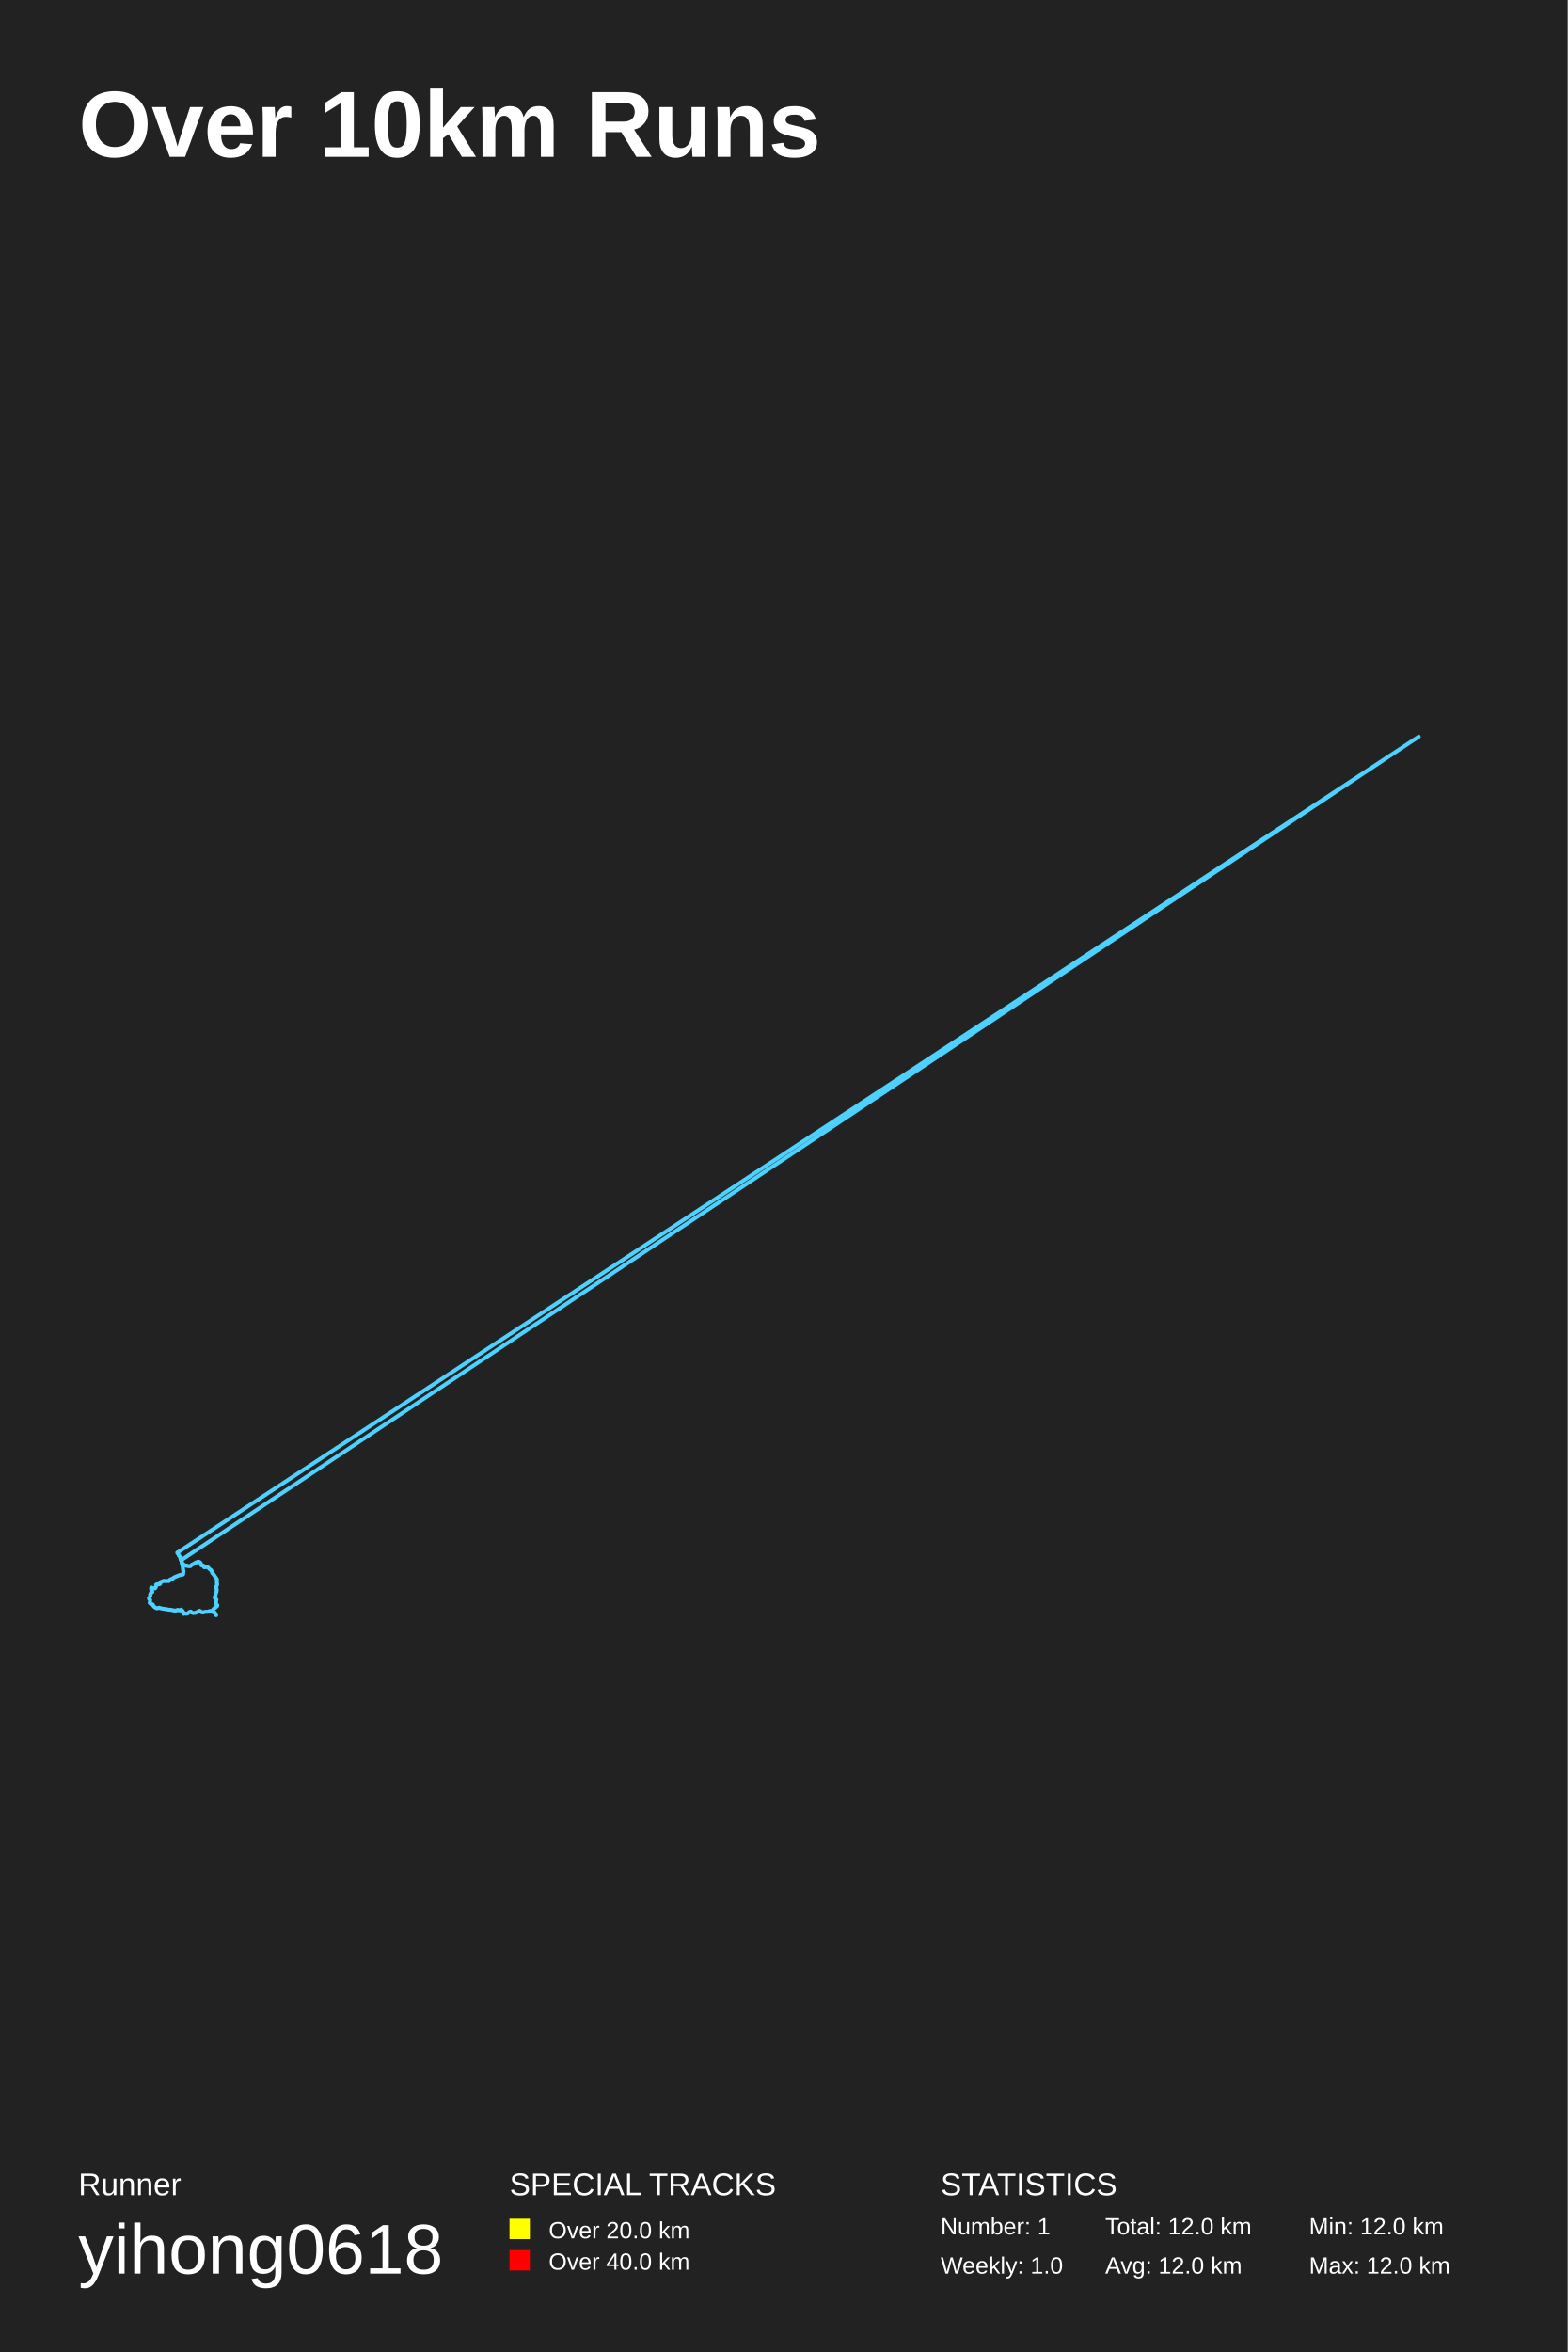
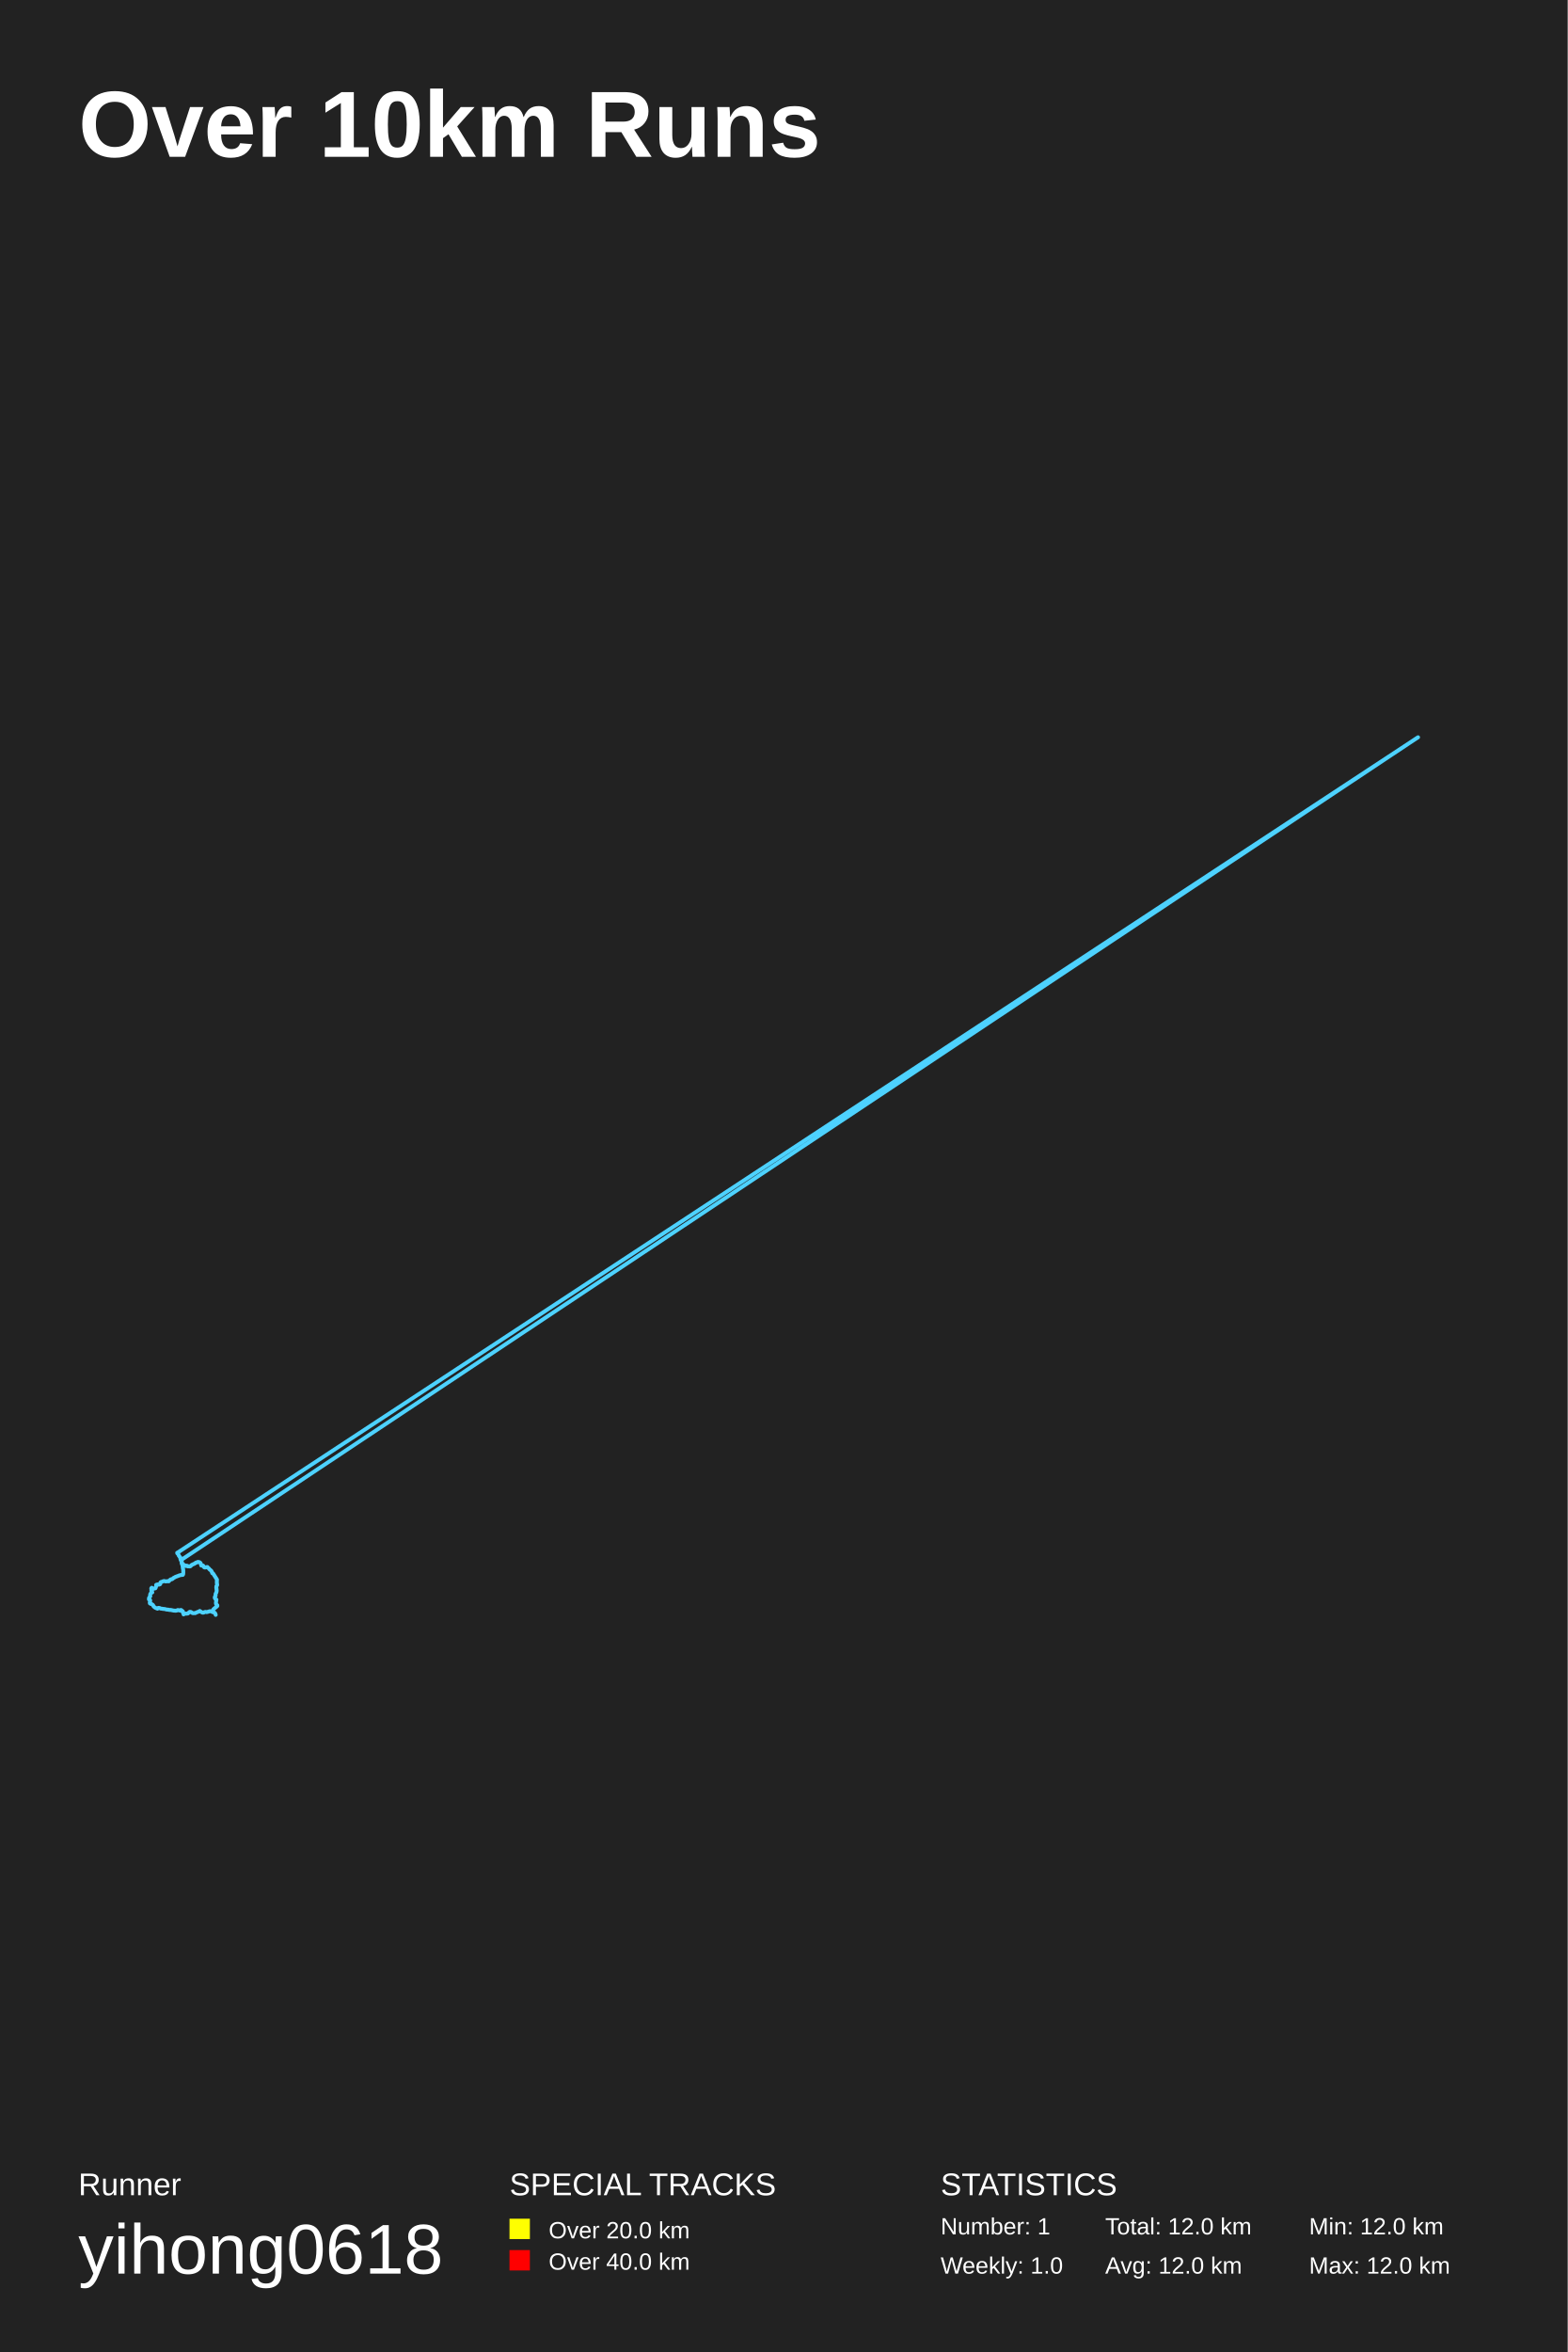
<svg xmlns="http://www.w3.org/2000/svg" baseProfile="full" height="300mm" version="1.1" viewBox="0,0,200,300" width="200mm">
  <defs />
  <rect fill="#222222" height="300" width="200" x="0" y="0" />
  <text fill="#FFFFFF" style="font-size:12px; font-family:Arial; font-weight:bold;" x="10" y="20">Over 10km Runs</text>
  <text fill="#FFFFFF" style="font-size:4px; font-family:Arial" x="10" y="280">Runner</text>
  <text fill="#FFFFFF" style="font-size:9px; font-family:Arial" x="10" y="290">yihong0618</text>
  <text fill="#FFFFFF" style="font-size:4px; font-family:Arial" x="65" y="280">SPECIAL TRACKS</text>
  <rect fill="yellow" height="2.6" width="2.6" x="65" y="283" />
  <text fill="#FFFFFF" style="font-size:3px; font-family:Arial" x="70" y="285.5">Over 20.0 km</text>
  <rect fill="red" height="2.6" width="2.6" x="65" y="287" />
  <text fill="#FFFFFF" style="font-size:3px; font-family:Arial" x="70" y="289.5">Over 40.0 km</text>
  <text fill="#FFFFFF" style="font-size:4px; font-family:Arial" x="120" y="280">STATISTICS</text>
  <text fill="#FFFFFF" style="font-size:3px; font-family:Arial" x="120" y="285">Number: 1</text>
  <text fill="#FFFFFF" style="font-size:3px; font-family:Arial" x="120" y="290">Weekly: 1.0</text>
  <text fill="#FFFFFF" style="font-size:3px; font-family:Arial" x="141" y="285">Total: 12.0 km</text>
  <text fill="#FFFFFF" style="font-size:3px; font-family:Arial" x="141" y="290">Avg: 12.0 km</text>
  <text fill="#FFFFFF" style="font-size:3px; font-family:Arial" x="167" y="285">Min: 12.0 km</text>
  <text fill="#FFFFFF" style="font-size:3px; font-family:Arial" x="167" y="290">Max: 12.0 km</text>
-   <polyline fill="none" opacity="1" points="27.214,205.66 27.124,205.534 27.134,205.434 27.153,205.365 27.2,205.276 27.262,205.213 27.338,205.16 27.376,205.102 27.471,205.049 27.566,204.975 27.656,204.886 27.713,204.828 27.723,204.744 27.68,204.67 27.585,204.617 27.561,204.517 27.538,204.401 27.566,204.322 27.576,204.249 27.571,204.133 27.618,204.027 27.519,203.959 27.476,203.922 27.447,203.875 27.381,203.78 27.424,203.616 27.471,203.553 27.504,203.443 27.504,203.337 27.533,203.211 27.609,203.111 27.618,203.011 27.633,202.905 27.656,202.805 27.618,202.721 27.628,202.631 27.599,202.568 27.595,202.479 27.59,202.358 27.666,202.226 27.699,202.126 27.699,202.041 27.661,201.936 27.675,201.815 27.661,201.699 27.671,201.567 27.671,201.425 27.656,201.415 27.157,200.682 27.081,200.656 27.072,200.582 27.034,200.503 27.02,200.445 27.001,200.429 26.982,200.361 26.939,200.308 26.906,200.256 26.83,200.235 26.787,200.182 26.744,200.156 26.701,200.092 26.635,200.034 26.535,199.95 26.488,199.871 26.435,199.85 26.369,199.861 26.279,199.882 26.203,199.903 26.112,199.919 26.022,199.887 25.998,199.803 25.96,199.734 25.922,199.676 25.841,199.66 25.742,199.692 25.699,199.639 25.699,199.629 25.718,199.613 25.713,199.624 25.699,199.624 25.699,199.634 25.67,199.629 25.685,199.634 25.68,199.65 25.685,199.639 25.685,199.634 25.699,199.608 25.699,199.602 25.628,199.508 25.618,199.45 25.604,199.381 25.566,199.329 25.547,199.313 25.509,199.281 25.447,199.244 25.395,199.213 25.343,199.228 25.295,199.192 25.257,199.213 25.257,199.192 25.181,199.239 25.129,199.255 25.077,199.292 25.029,199.276 24.977,199.307 24.934,199.339 24.848,199.371 24.825,199.418 24.777,199.45 24.734,199.455 24.682,199.487 24.644,199.492 24.563,199.544 24.492,199.576 24.407,199.629 24.354,199.703 24.278,199.771 24.188,199.771 24.141,199.75 24.06,199.766 23.989,199.76 23.941,199.755 23.965,199.734 23.965,199.734 23.984,199.745 23.955,199.75 23.913,199.739 23.865,199.697 23.813,199.676 23.775,199.708 23.699,199.708 23.656,199.655 23.575,199.692 23.518,199.65 23.456,199.576 23.414,199.523 23.361,199.497 23.347,199.502 23.333,199.487 23.295,199.418 23.243,199.365 23.19,199.381 23.2,199.381 23.19,199.365 23.171,199.334 23.181,199.265 23.205,199.197 23.195,199.144 23.133,199.102 23.114,199.055 23.091,199.002 23.053,198.949 23.043,198.886 23.01,198.786 23.005,198.738 22.962,198.58 22.905,198.528 22.882,198.454 22.81,198.412 22.801,198.359 22.768,198.275 22.72,198.206 22.677,198.148 22.668,198.096 22.639,198.091 22.635,198.106 22.644,198.106 22.644,198.112 22.63,198.101 22.644,198.096 22.639,198.096 22.658,198.101 22.687,198.038 22.692,198.027 22.692,198.054 22.616,198.027 22.63,198.043 22.62,198.043 22.62,198.059 22.625,198.048 22.63,198.048 22.63,198.043 22.63,198.038 22.635,198.038 22.639,198.038 181.0,93.96 180.91,94.019 180.815,94.077 180.815,94.077 180.815,94.077 180.815,94.077 180.724,94.135 180.629,94.193 23.105,199.007 23.138,199.113 23.181,199.176 23.167,199.265 23.19,199.344 23.195,199.455 23.233,199.523 23.281,199.608 23.304,199.718 23.3,199.834 23.323,199.924 23.342,200.082 23.347,200.203 23.38,200.303 23.395,200.408 23.38,200.551 23.366,200.661 23.38,200.735 23.347,200.819 23.209,200.872 23.057,200.877 22.967,200.904 22.858,200.93 22.758,200.967 22.63,201.03 22.53,201.067 22.425,201.099 22.354,201.135 22.273,201.172 22.178,201.225 22.093,201.278 22.079,201.314 22.05,201.336 22.05,201.33 22.022,201.357 21.984,201.399 21.917,201.409 21.822,201.415 21.751,201.451 21.665,201.509 21.623,201.536 21.594,201.594 21.547,201.673 21.447,201.667 21.39,201.646 21.299,201.662 21.209,201.683 21.114,201.689 21.043,201.662 20.972,201.636 20.881,201.636 20.81,201.683 20.763,201.683 20.701,201.725 20.625,201.746 20.558,201.768 20.487,201.799 20.444,201.873 20.421,201.957 20.44,202.015 20.397,202.052 20.359,202.063 20.33,202.078 20.283,202.084 20.202,202.105 20.126,202.084 20.04,202.078 19.95,202.105 19.912,202.136 19.931,202.173 19.931,202.242 19.926,202.3 19.903,202.331 19.903,202.368 19.888,202.415 19.865,202.463 19.831,202.542 19.77,202.605 19.675,202.584 19.603,202.621 19.556,202.626 19.494,202.684 19.432,202.663 19.418,202.631 19.371,202.61 19.366,202.605 19.328,202.568 19.314,202.563 19.375,202.51 19.371,202.5 19.356,202.526 19.328,202.542 19.271,202.584 19.333,202.695 19.299,202.842 19.347,202.953 19.432,203.058 19.366,203.121 19.257,203.169 19.185,203.29 19.152,203.427 19.19,203.532 19.105,203.669 19.024,203.785 19.01,203.927 19.076,204.012 19.162,204.08 19.143,204.143 19.152,204.222 19.114,204.333 19.1,204.47 19.195,204.507 19.28,204.57 19.39,204.612 19.504,204.675 19.561,204.817 19.637,204.907 19.755,205.012 19.898,205.102 20.05,205.144 20.154,205.097 20.316,205.06 20.444,205.123 20.582,205.149 20.739,205.186 20.891,205.207 21.01,205.223 21.095,205.213 21.176,205.276 21.295,205.276 21.414,205.276 21.499,205.313 21.632,205.328 21.76,205.318 21.879,205.344 21.974,205.371 22.098,205.397 22.226,205.418 22.354,205.428 22.492,205.423 22.62,205.355 22.706,205.334 22.81,205.376 22.943,205.413 23.043,205.355 23.124,205.302 23.167,205.407 23.314,205.486 23.342,205.618 23.357,205.75 23.418,205.845 23.456,205.834 23.608,205.771 23.77,205.834 23.927,205.797 24.055,205.713 24.179,205.592 24.331,205.555 24.435,205.644 24.54,205.723 24.706,205.734 24.877,205.739 24.967,205.687 25.086,205.644 25.214,205.571 25.347,205.56 25.466,205.45 25.547,205.502 25.666,205.576 25.765,205.666 25.884,205.66 25.974,205.666 26.055,205.613 26.188,205.576 26.321,205.581 26.45,205.597 26.564,205.555 26.673,205.513 26.749,205.492 26.853,205.481 26.982,205.539 27.115,205.581 27.186,205.608 27.286,205.623 27.381,205.676 27.471,205.787 27.485,205.929 27.58,206.018" stroke="#4DD2FF" stroke-dasharray="none" stroke-linecap="round" stroke-linejoin="round" stroke-width="0.5" />
+   <polyline fill="none" opacity="1" points="27.181,205.652 27.134,205.515 27.138,205.436 27.167,205.363 27.224,205.278 27.272,205.22 27.338,205.173 27.409,205.11 27.504,205.031 27.59,204.962 27.68,204.894 27.728,204.825 27.718,204.746 27.647,204.678 27.58,204.62 27.547,204.499 27.552,204.404 27.566,204.314 27.571,204.241 27.595,204.12 27.609,204.03 27.495,203.972 27.481,203.935 27.424,203.877 27.395,203.767 27.443,203.614 27.5,203.551 27.5,203.445 27.504,203.319 27.552,203.203 27.609,203.108 27.628,202.992 27.642,202.903 27.642,202.808 27.618,202.718 27.628,202.629 27.595,202.56 27.599,202.471 27.609,202.318 27.685,202.234 27.704,202.128 27.685,202.018 27.661,201.918 27.671,201.807 27.661,201.686 27.685,201.501 27.666,201.449 27.181,200.69 27.148,200.685 27.077,200.659 27.062,200.574 27.02,200.511 27.015,200.464 26.996,200.437 26.967,200.369 26.92,200.332 26.868,200.269 26.815,200.248 26.758,200.2 26.725,200.158 26.682,200.095 26.606,200.027 26.516,199.958 26.464,199.879 26.412,199.868 26.336,199.9 26.25,199.916 26.188,199.937 26.089,199.932 26.017,199.884 25.989,199.8 25.941,199.742 25.898,199.689 25.808,199.679 25.727,199.7 25.708,199.652 25.708,199.637 25.746,199.647 25.708,199.652 25.694,199.679 25.685,199.668 25.67,199.658 25.694,199.652 25.67,199.679 25.68,199.658 25.699,199.652 25.699,199.647 25.685,199.6 25.623,199.521 25.618,199.458 25.594,199.384 25.561,199.347 25.537,199.331 25.485,199.3 25.438,199.257 25.376,199.252 25.309,199.247 25.286,199.221 25.257,199.226 25.243,199.226 25.167,199.257 25.105,199.289 25.067,199.321 25.015,199.305 24.972,199.336 24.91,199.379 24.848,199.405 24.815,199.458 24.768,199.463 24.72,199.489 24.663,199.51 24.611,199.542 24.535,199.573 24.459,199.605 24.388,199.679 24.326,199.753 24.25,199.795 24.16,199.8 24.122,199.779 24.027,199.795 23.965,199.779 23.951,199.779 23.965,199.758 23.965,199.774 23.951,199.763 23.946,199.789 23.903,199.758 23.851,199.705 23.799,199.705 23.742,199.747 23.684,199.695 23.623,199.679 23.556,199.721 23.49,199.642 23.437,199.573 23.39,199.552 23.357,199.516 23.347,199.526 23.328,199.484 23.271,199.426 23.219,199.4 23.19,199.426 23.195,199.41 23.186,199.384 23.167,199.342 23.195,199.263 23.195,199.21 23.167,199.163 23.119,199.099 23.105,199.062 23.086,199.01 23.053,198.957 23.029,198.873 23.01,198.783 22.996,198.641 22.934,198.588 22.886,198.52 22.858,198.483 22.81,198.425 22.81,198.357 22.758,198.283 22.692,198.209 22.682,198.141 22.663,198.114 22.63,198.12 22.62,198.13 22.649,198.13 22.649,198.13 22.63,198.125 22.644,198.13 22.644,198.114 22.663,198.12 22.706,198.035 22.692,198.046 22.677,198.083 22.606,198.056 22.63,198.067 22.62,198.067 22.62,198.077 22.625,198.072 22.625,198.067 22.63,198.067 22.63,198.056 22.63,198.062 22.639,198.051 180.91,94.042 180.91,94.042 180.815,94.1 180.815,94.1 180.815,94.1 180.815,94.1 180.724,94.158 23.086,198.999 23.119,199.057 23.162,199.152 23.186,199.221 23.176,199.321 23.19,199.405 23.2,199.494 23.257,199.568 23.29,199.663 23.3,199.779 23.314,199.874 23.328,200.027 23.357,200.148 23.376,200.279 23.38,200.353 23.38,200.469 23.38,200.606 23.371,200.717 23.371,200.78 23.323,200.875 23.162,200.885 23.034,200.906 22.929,200.933 22.825,200.964 22.711,201.017 22.597,201.054 22.501,201.096 22.392,201.122 22.335,201.175 22.24,201.217 22.15,201.264 22.093,201.301 22.064,201.349 22.05,201.359 22.05,201.359 22.007,201.386 21.955,201.422 21.889,201.444 21.798,201.444 21.727,201.496 21.656,201.544 21.618,201.581 21.585,201.649 21.528,201.696 21.428,201.691 21.361,201.675 21.261,201.696 21.19,201.707 21.086,201.707 21.024,201.675 20.948,201.66 20.867,201.675 20.805,201.696 20.753,201.712 20.687,201.765 20.601,201.77 20.53,201.796 20.473,201.849 20.44,201.928 20.43,201.997 20.44,202.055 20.387,202.076 20.349,202.097 20.321,202.113 20.259,202.123 20.173,202.123 20.107,202.097 20.007,202.123 19.926,202.144 19.917,202.17 19.931,202.207 19.926,202.286 19.926,202.329 19.898,202.376 19.893,202.408 19.884,202.444 19.865,202.508 19.822,202.587 19.732,202.613 19.651,202.618 19.599,202.639 19.532,202.671 19.466,202.713 19.423,202.676 19.394,202.629 19.366,202.645 19.342,202.618 19.318,202.587 19.342,202.571 19.356,202.518 19.375,202.523 19.333,202.56 19.304,202.581 19.299,202.66 19.333,202.755 19.309,202.903 19.38,203.008 19.428,203.108 19.333,203.156 19.238,203.219 19.166,203.345 19.147,203.503 19.176,203.598 19.071,203.73 19.005,203.851 19.005,204.014 19.1,204.041 19.162,204.125 19.124,204.193 19.152,204.283 19.105,204.414 19.124,204.515 19.204,204.562 19.318,204.599 19.418,204.646 19.532,204.741 19.575,204.868 19.684,204.973 19.812,205.068 19.964,205.136 20.093,205.189 20.193,205.089 20.354,205.099 20.487,205.173 20.644,205.189 20.782,205.215 20.948,205.226 21.01,205.236 21.133,205.263 21.219,205.294 21.333,205.305 21.442,205.31 21.547,205.336 21.656,205.352 21.803,205.347 21.917,205.384 22.026,205.394 22.131,205.431 22.264,205.436 22.402,205.447 22.544,205.431 22.649,205.368 22.734,205.357 22.848,205.405 22.981,205.431 23.062,205.352 23.133,205.368 23.209,205.442 23.333,205.542 23.323,205.679 23.409,205.768 23.423,205.921 23.499,205.826 23.67,205.821 23.808,205.821 23.974,205.8 24.093,205.679 24.212,205.589 24.373,205.61 24.464,205.694 24.587,205.758 24.782,205.752 24.906,205.758 25.005,205.7 25.138,205.642 25.257,205.594 25.395,205.547 25.485,205.479 25.585,205.552 25.713,205.621 25.799,205.679 25.898,205.7 26.008,205.673 26.098,205.621 26.222,205.6 26.364,205.626 26.478,205.6 26.602,205.563 26.682,205.536 26.768,205.51 26.901,205.521 27.015,205.573 27.138,205.605 27.195,205.621 27.319,205.658 27.419,205.737 27.481,205.858 27.519,205.979" stroke="#4DD2FF" stroke-dasharray="none" stroke-linecap="round" stroke-linejoin="round" stroke-width="0.5" />
</svg>
